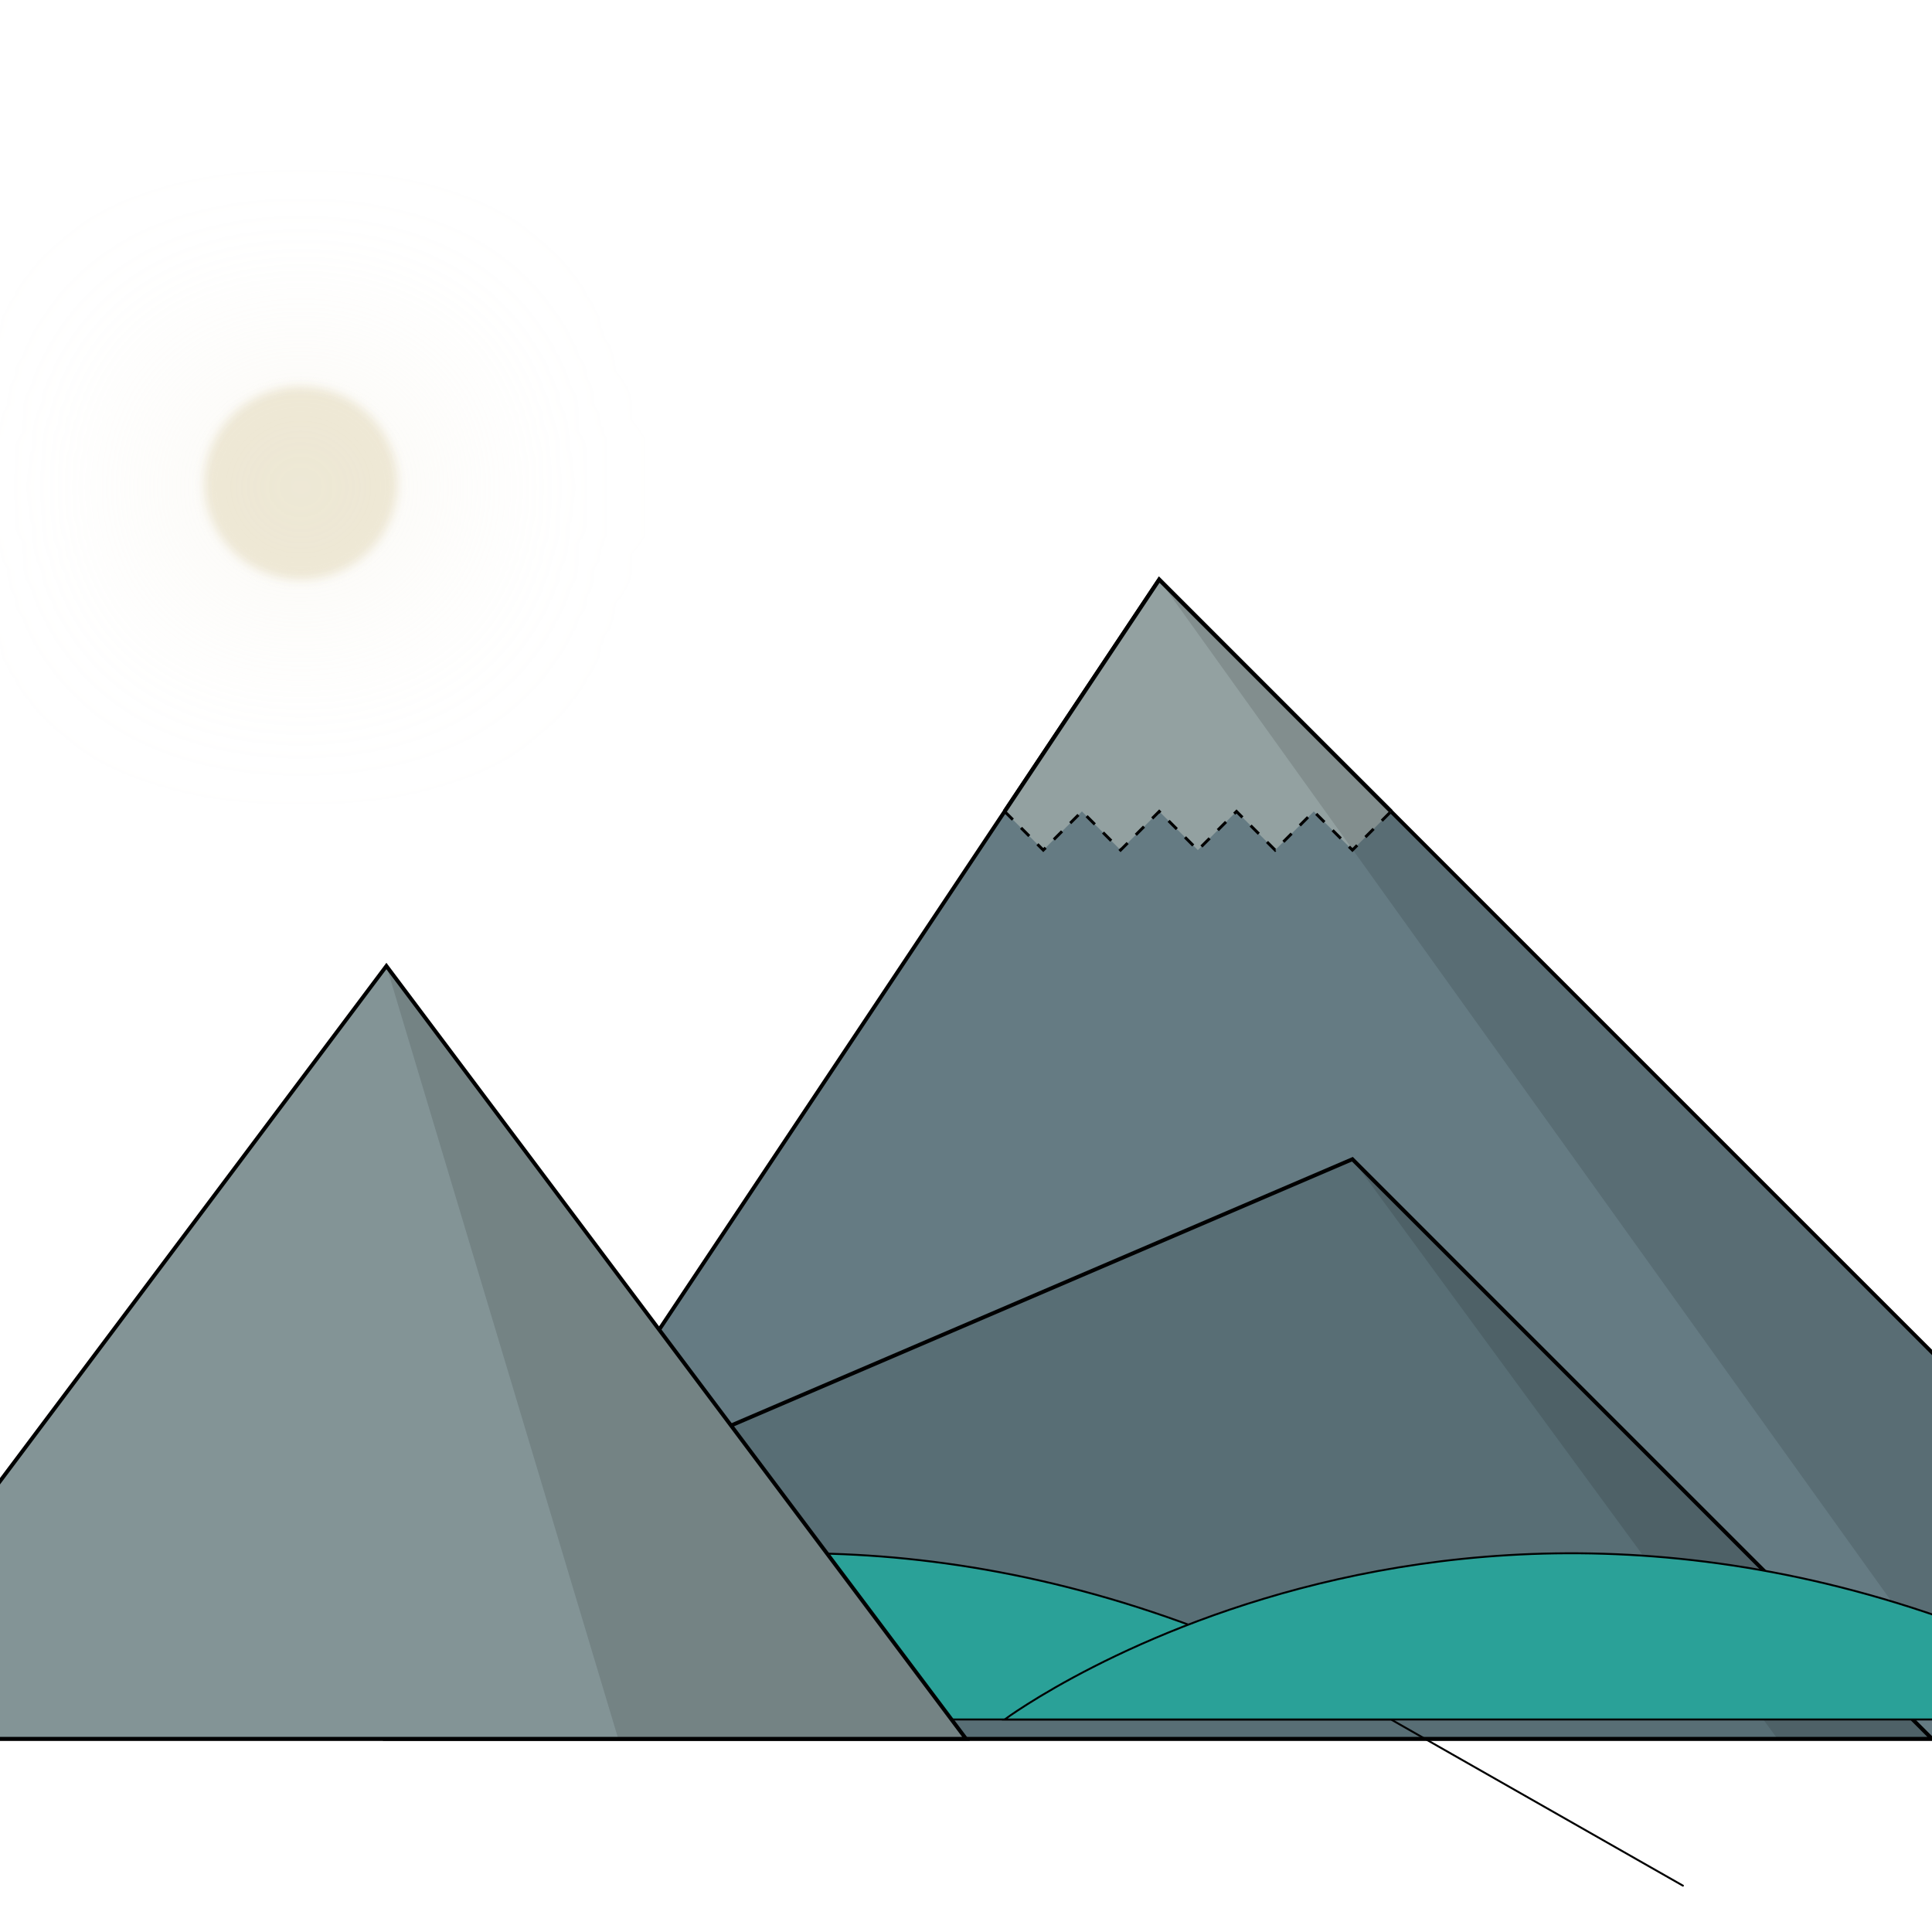
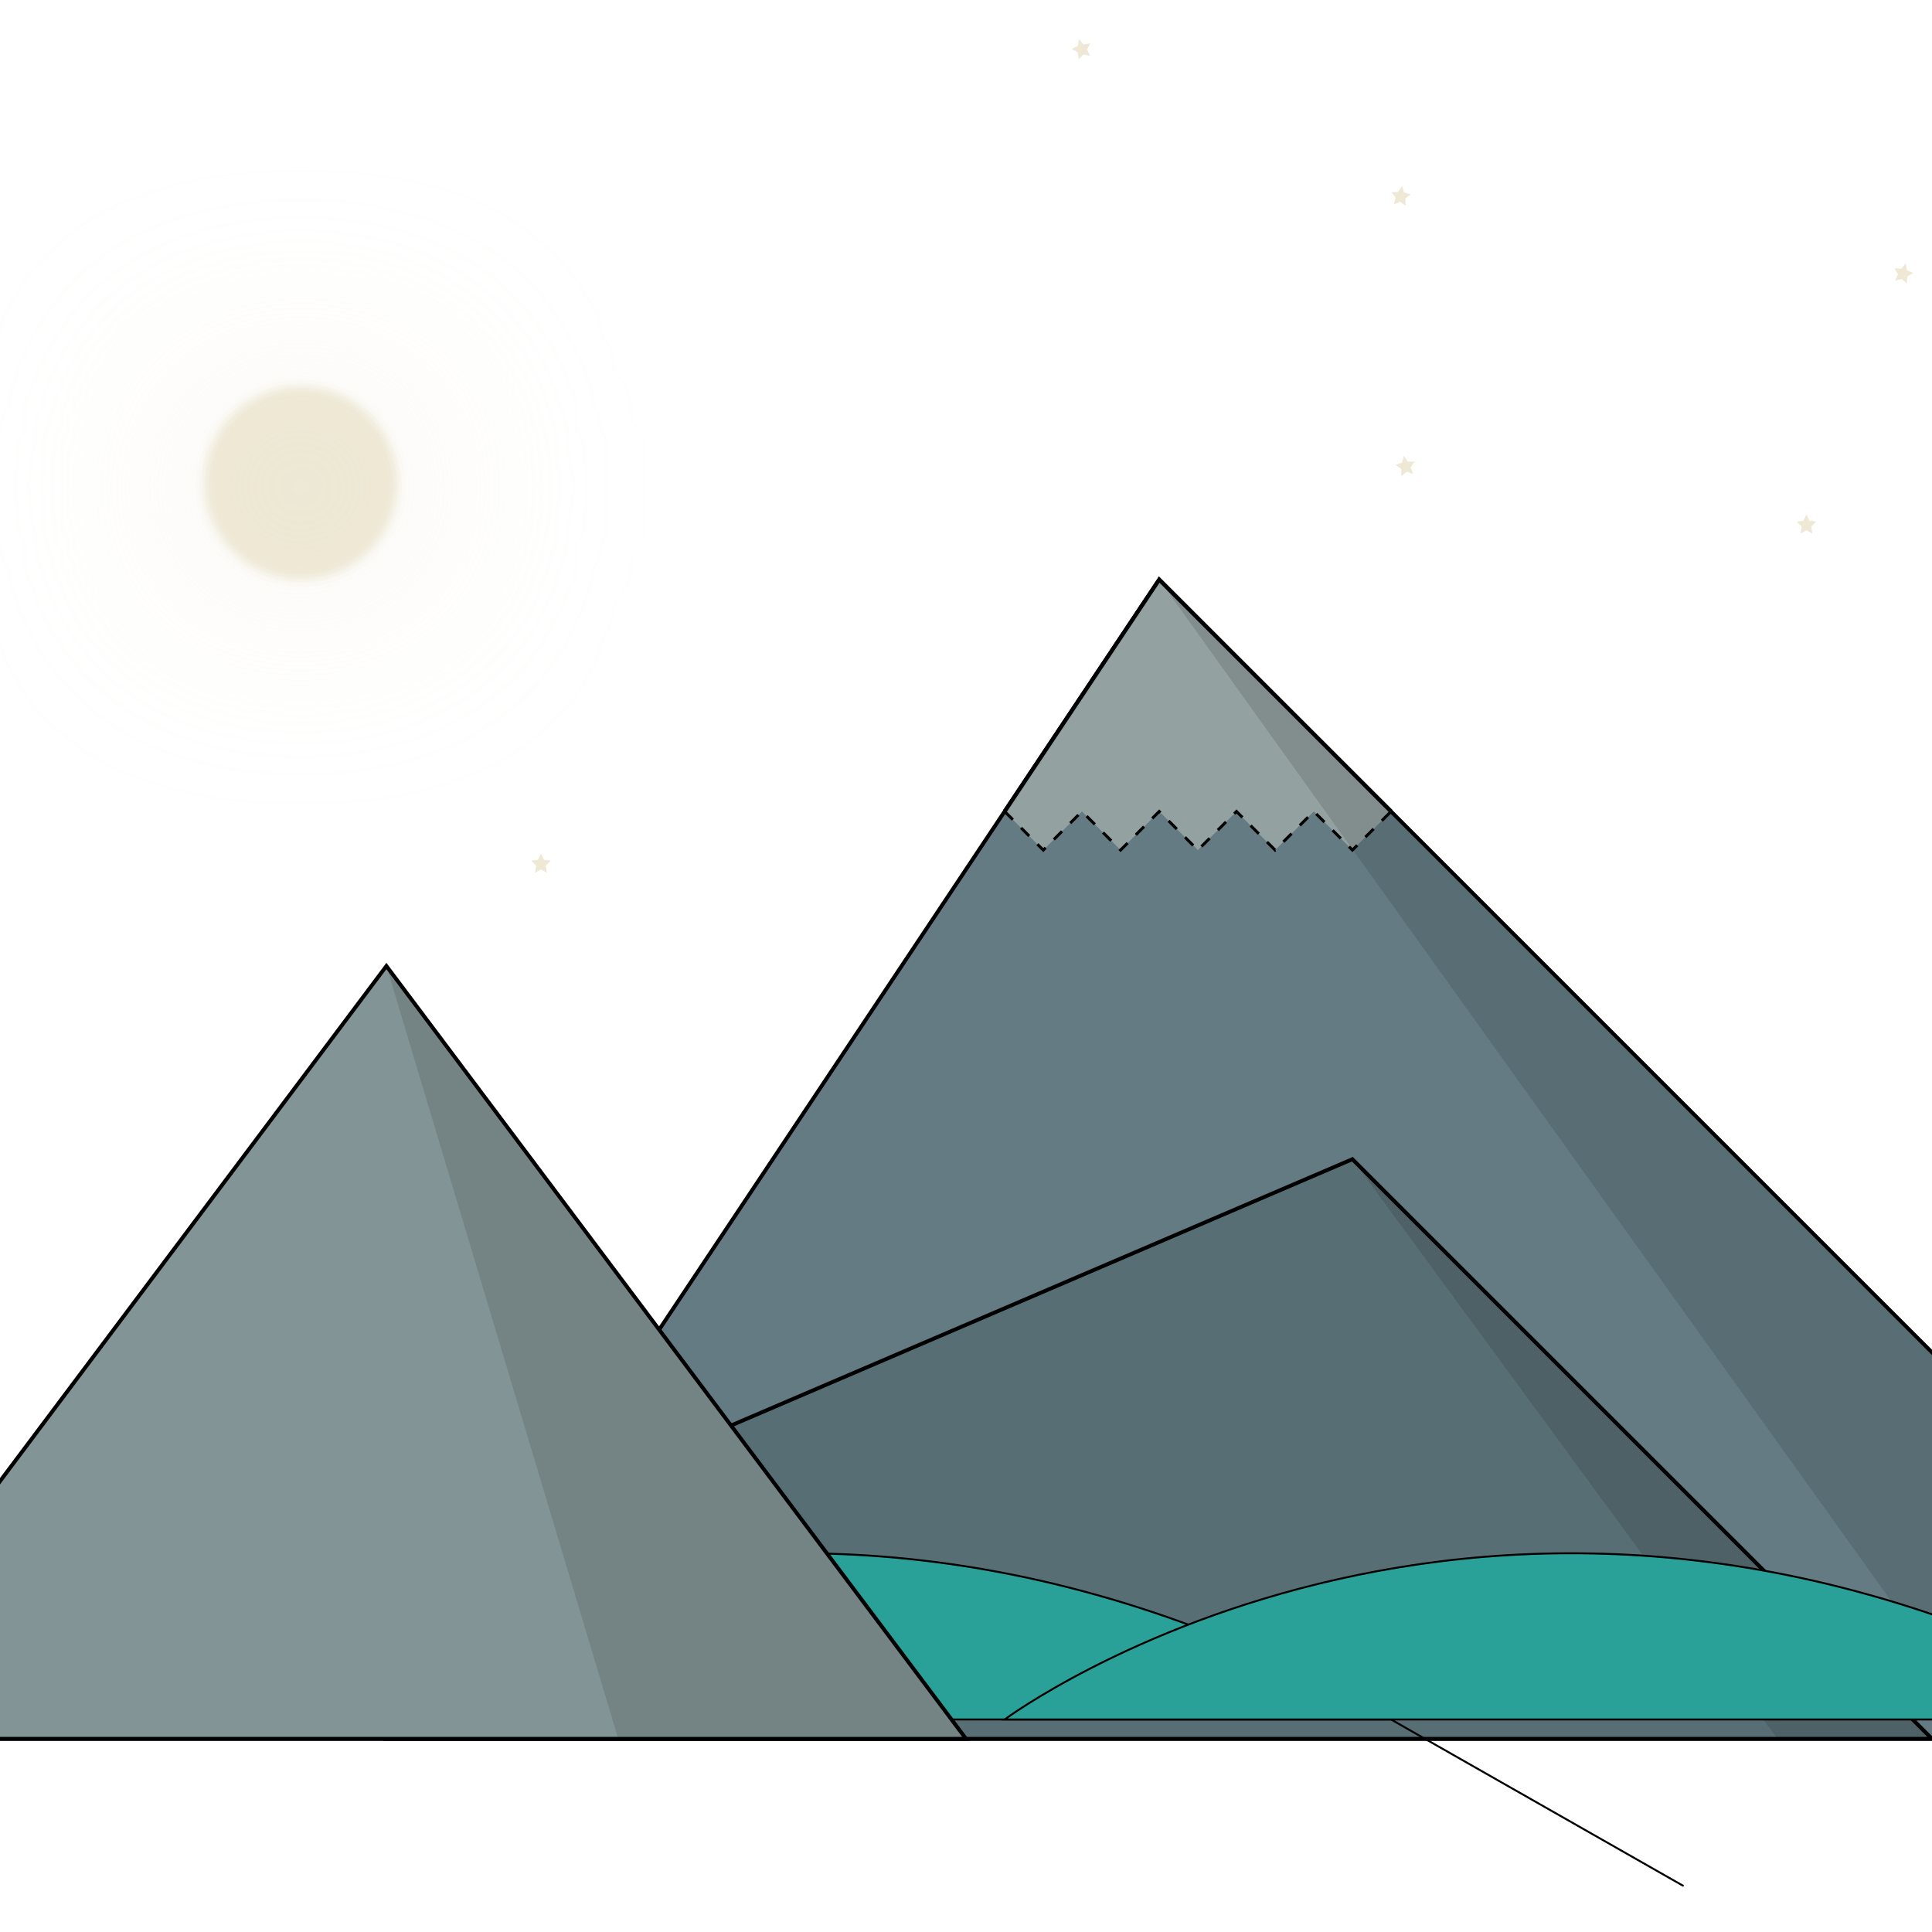
<svg xmlns="http://www.w3.org/2000/svg" width="1000" height="1000" viewBox="0 0 264.583 264.583" version="1.1" id="svg8">
  <defs id="defs2">
    <filter style="color-interpolation-filters:sRGB" id="filter4661" x="-0.06" width="1.12" y="-0.06" height="1.12">
      <feGaussianBlur stdDeviation="0.661" id="feGaussianBlur4663" />
    </filter>
    <filter style="color-interpolation-filters:sRGB" id="filter1724" x="-1.2" width="3.401" y="-1.2" height="3.401">
      <feGaussianBlur stdDeviation="13.234" id="feGaussianBlur1726" />
    </filter>
  </defs>
  <g id="layer1" transform="translate(0,-32.41661)">
    <path style="fill:#657b83;fill-opacity:1;stroke:#000000;stroke-width:0.529;stroke-linecap:butt;stroke-linejoin:miter;stroke-miterlimit:4;stroke-dasharray:none;stroke-opacity:1" d="M 52.917,270.542 158.75,111.792 317.5,270.542 Z" id="path4534" />
    <path style="fill:#586e75;fill-opacity:1;stroke:#000000;stroke-width:0.529;stroke-linecap:butt;stroke-linejoin:miter;stroke-miterlimit:4;stroke-dasharray:none;stroke-opacity:1" d="M 1.0000039e-6,270.542 185.208,191.167 l 79.375,79.375 z" id="path4522" />
    <path style="fill:#2aa198;fill-opacity:1;stroke:#000000;stroke-width:0.265px;stroke-linecap:butt;stroke-linejoin:miter;stroke-opacity:1" d="m 31.75,267.896 c 0,0 68.792,-51.216 158.75,0 89.958,51.216 0,0 0,0 z" id="path1728-0-5" />
    <path style="fill:#839496;fill-opacity:1;stroke:#000000;stroke-width:0.529;stroke-linecap:butt;stroke-linejoin:miter;stroke-miterlimit:4;stroke-dasharray:none;stroke-opacity:1" d="M -26.458,270.542 52.917,164.708 132.292,270.542 Z" id="path4528" />
    <g id="g4549">
      <path id="path4536" d="m 158.75,111.792 -21.167,31.75 5.292,5.292 5.292,-5.292 5.292,5.292 5.292,-5.292 5.292,5.292 5.292,-5.292 5.292,5.292 5.292,-5.292 5.292,5.292 5.292,-5.292 z" style="fill:#93a1a1;stroke:none;stroke-width:0.529;stroke-linecap:butt;stroke-linejoin:miter;stroke-opacity:1;fill-opacity:1;stroke-miterlimit:4;stroke-dasharray:2.117, 2.117;stroke-dashoffset:0" />
      <path id="path4538" d="m 137.583,143.542 5.292,5.292 5.292,-5.292 5.292,5.292 5.292,-5.292 5.292,5.292 5.292,-5.292 5.292,5.292 5.292,-5.292 5.292,5.292 5.292,-5.292" style="fill:none;stroke:#000000;stroke-width:0.397;stroke-linecap:butt;stroke-linejoin:miter;stroke-opacity:1;stroke-miterlimit:4;stroke-dasharray:1.588,1.588;stroke-dashoffset:0" />
      <path id="path4544" d="m 137.583,143.542 21.167,-31.75 31.75,31.75" style="fill:none;stroke:#000000;stroke-width:0.556;stroke-linecap:butt;stroke-linejoin:miter;stroke-opacity:1;stroke-miterlimit:4;stroke-dasharray:none" />
    </g>
    <path style="fill:#000000;fill-opacity:0.118;stroke:none;stroke-width:0.265px;stroke-linecap:butt;stroke-linejoin:miter;stroke-opacity:0.118" d="m 185.208,191.167 79.375,79.375 -21.167,10e-6 z" id="path4553" />
    <path style="fill:#000000;fill-opacity:0.118;stroke:none;stroke-width:0.265px;stroke-linecap:butt;stroke-linejoin:miter;stroke-opacity:1" d="m 158.75,111.792 158.75,158.75 -44.979,10e-6 z" id="path4555" />
    <circle style="opacity:1;fill:#eee8d5;fill-opacity:1;stroke:none;stroke-width:0.556;stroke-miterlimit:4;stroke-dasharray:none;stroke-dashoffset:0;stroke-opacity:0.118;filter:url(#filter4661)" id="path4563" cx="224.896" cy="98.562" r="13.229" transform="matrix(-1,0,0,1,266.0952,-9.5000007e-7)" />
    <path style="fill:#000000;fill-opacity:0.118;stroke:none;stroke-width:0.265px;stroke-linecap:butt;stroke-linejoin:miter;stroke-opacity:1" d="m 52.917,164.708 79.375,105.833 -47.625,0 z" id="path1665" />
    <circle style="opacity:1;fill:#eee8d5;fill-opacity:0.502;stroke:none;stroke-width:0.556;stroke-miterlimit:4;stroke-dasharray:none;stroke-dashoffset:0;stroke-opacity:0.118;filter:url(#filter1724)" id="path4563-4" cx="224.896" cy="98.562" r="13.229" transform="matrix(-1.12888,0,0,1.066653,295.0797,-6.002514)" />
    <path style="fill:#2aa198;fill-opacity:1;stroke:#000000;stroke-width:0.265px;stroke-linecap:butt;stroke-linejoin:miter;stroke-opacity:1" d="m 137.583,267.896 c 0,0 68.792,-51.216 158.75,0 89.958,51.216 0,0 0,0 z" id="path1728" />
+     <path style="opacity:1;fill:#eee8d5;fill-opacity:1;stroke:none;stroke-width:0.556;stroke-miterlimit:4;stroke-dasharray:none;stroke-dashoffset:0;stroke-opacity:1" id="path3278" d="m 89.958,72.104 0.778,1.576 1.739,0.253 -1.258,1.226 0.297,1.732 -1.555,-0.818 -1.555,0.818 0.297,-1.732 -1.258,-1.226 1.739,-0.253 z" transform="matrix(0.5257311,0,0,0.5527864,200.0915,62.98532)" />
+     <path style="opacity:1;fill:#eee8d5;fill-opacity:1;stroke:none;stroke-width:0.556;stroke-miterlimit:4;stroke-dasharray:none;stroke-dashoffset:0;stroke-opacity:1" id="path3278-1" d="m 89.958,72.104 0.778,1.576 1.739,0.253 -1.258,1.226 0.297,1.732 -1.555,-0.818 -1.555,0.818 0.297,-1.732 -1.258,-1.226 1.739,-0.253 z" transform="matrix(0.5175288,-0.09250514,0.09726566,0.5441619,138.6816,63.93946)" />
+     <path style="opacity:1;fill:#eee8d5;fill-opacity:1;stroke:none;stroke-width:0.556;stroke-miterlimit:4;stroke-dasharray:none;stroke-dashoffset:0;stroke-opacity:1" id="path3278-7" d="m 89.958,72.104 0.778,1.576 1.739,0.253 -1.258,1.226 0.297,1.732 -1.555,-0.818 -1.555,0.818 0.297,-1.732 -1.258,-1.226 1.739,-0.253 z" transform="matrix(0.5099258,0.127941,-0.1345251,0.5361677,224.7982,18.32237)" />
+     <path style="opacity:1;fill:#eee8d5;fill-opacity:1;stroke:none;stroke-width:0.556;stroke-miterlimit:4;stroke-dasharray:none;stroke-dashoffset:0;stroke-opacity:1" id="path3278-7-9" d="m 89.958,72.104 0.778,1.576 1.739,0.253 -1.258,1.226 0.297,1.732 -1.555,-0.818 -1.555,0.818 0.297,-1.732 -1.258,-1.226 1.739,-0.253 z" transform="matrix(0.5223906,0.05917122,-0.06221631,0.549274,149.4802,12.94576)" />
+     <path style="opacity:1;fill:#eee8d5;fill-opacity:1;stroke:none;stroke-width:0.556;stroke-miterlimit:4;stroke-dasharray:none;stroke-dashoffset:0;stroke-opacity:1" id="path3278-1-5" d="m 89.958,72.104 0.778,1.576 1.739,0.253 -1.258,1.226 0.297,1.732 -1.555,-0.818 -1.555,0.818 0.297,-1.732 -1.258,-1.226 1.739,-0.253 z" transform="matrix(0.5257311,0,0,0.5527864,26.78944,109.4271)" />
+     <path style="opacity:1;fill:#eee8d5;fill-opacity:1;stroke:none;stroke-width:0.556;stroke-miterlimit:4;stroke-dasharray:none;stroke-dashoffset:0;stroke-opacity:1" id="path3278-1-5-9" d="m 89.958,72.104 0.778,1.576 1.739,0.253 -1.258,1.226 0.297,1.732 -1.555,-0.818 -1.555,0.818 0.297,-1.732 -1.258,-1.226 1.739,-0.253 z" transform="matrix(0.5035239,-0.1511851,0.1589654,0.5294363,90.98784,13.19588)" />
  </g>
</svg>
